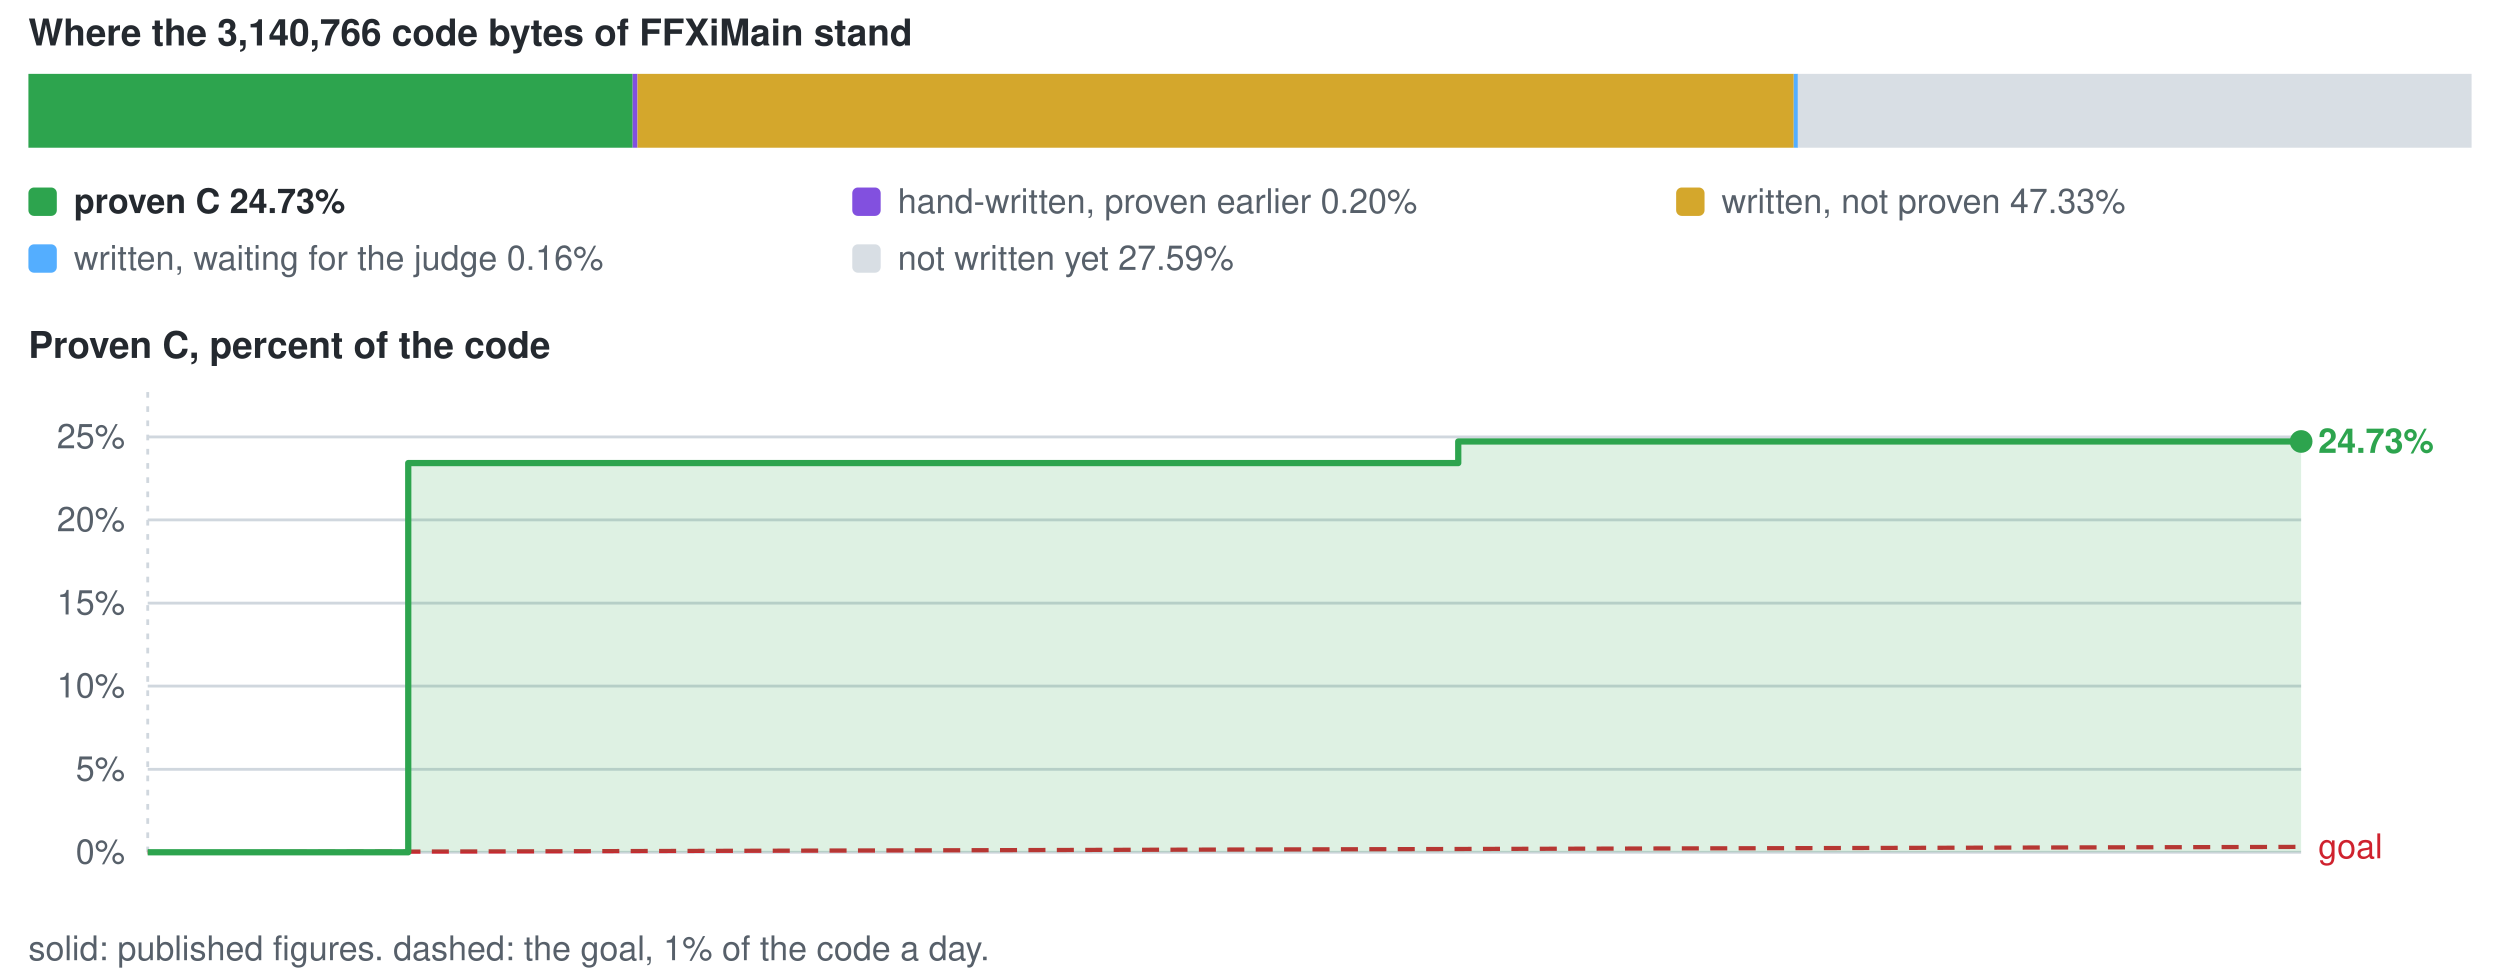
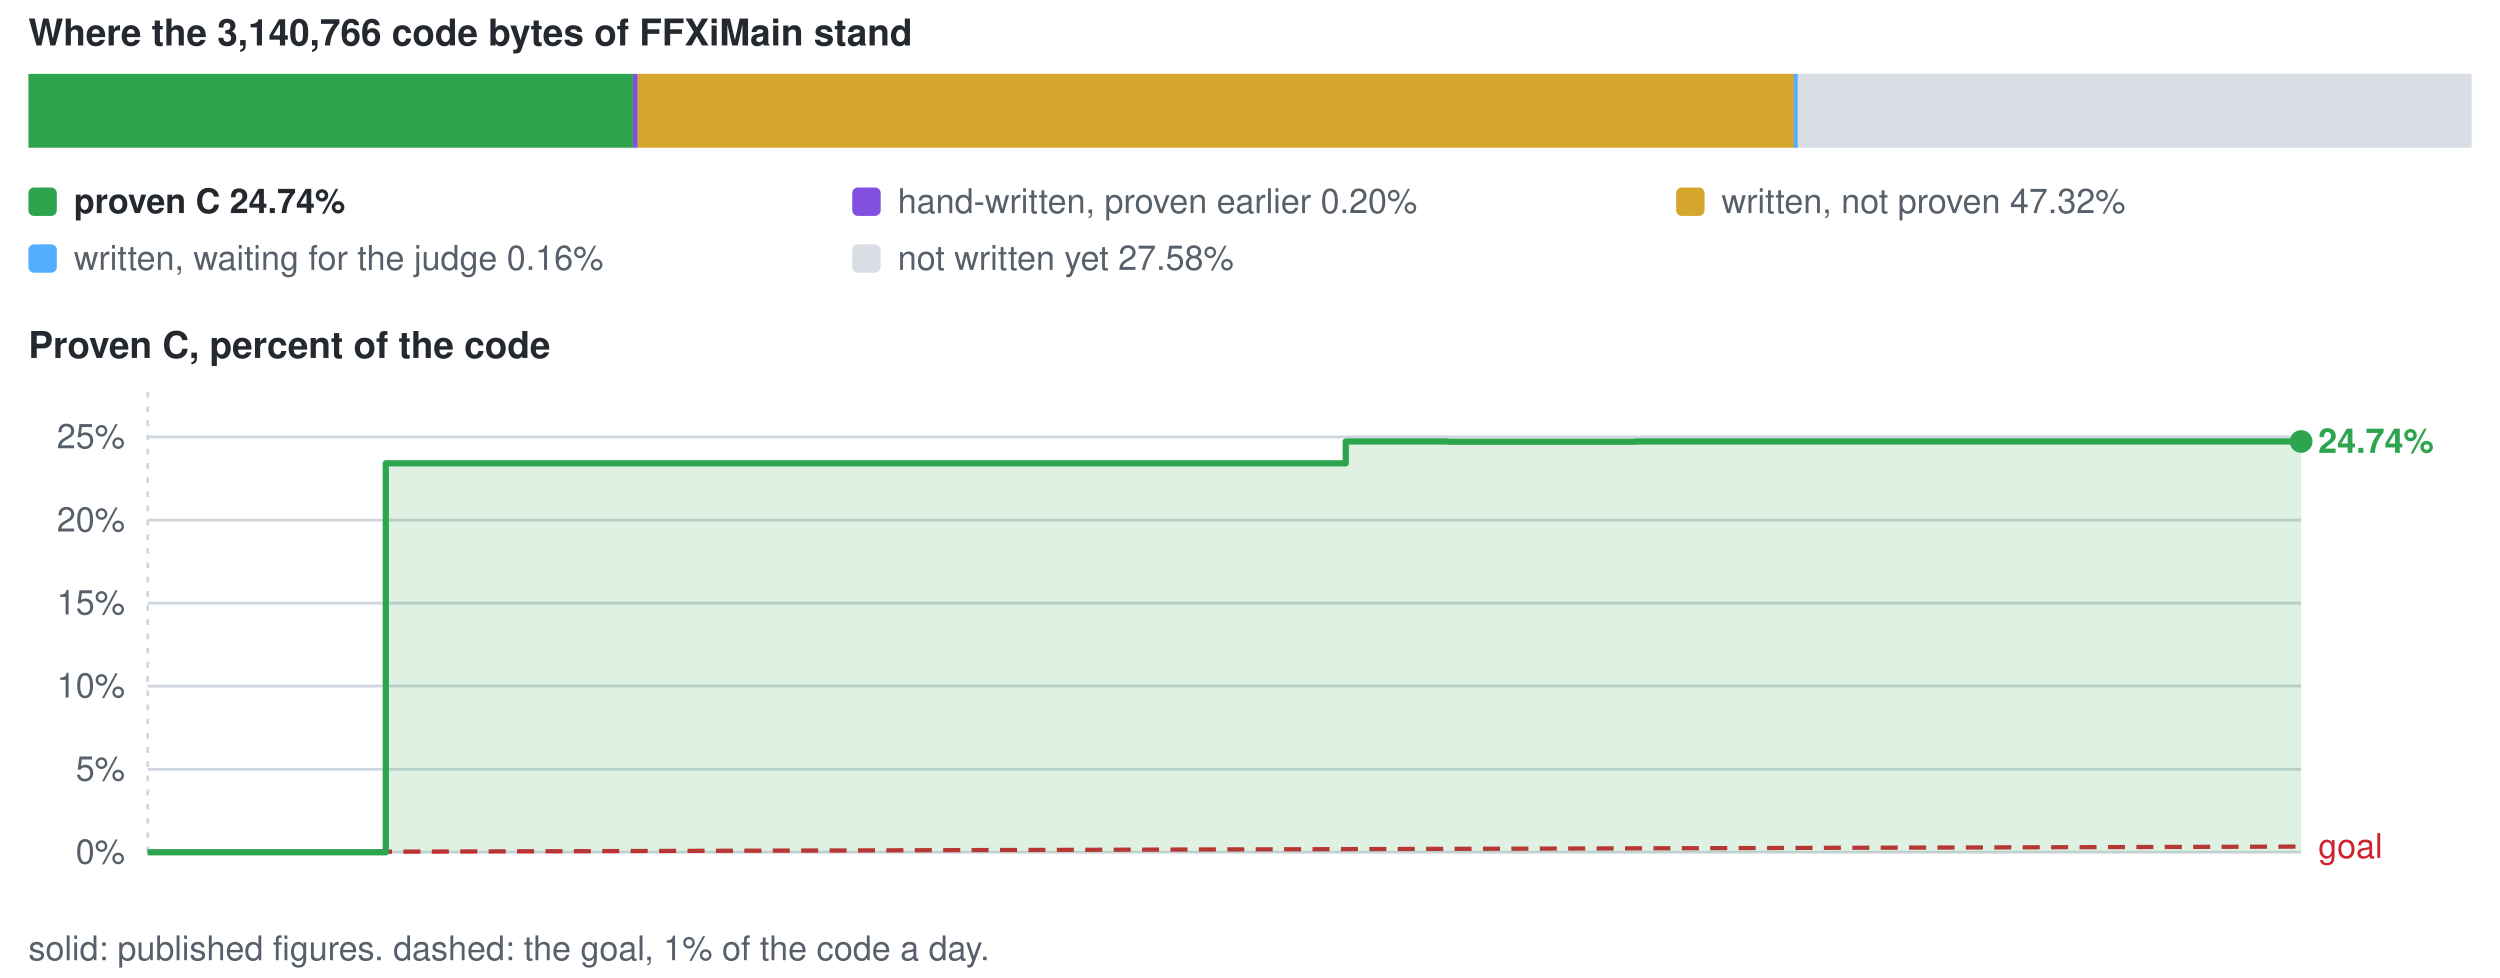
<svg xmlns="http://www.w3.org/2000/svg" viewBox="0 0 880 344" width="880" height="344" role="img" aria-label="conversion progress">
  <style>text{font-family:-apple-system,BlinkMacSystemFont,'Segoe UI',Helvetica,Arial,sans-serif;font-size:12px;fill:#57606a}.s{fill:#24292f;font-weight:600}.b{font-size:13px}</style>
  <text x="10" y="16" class="s b">Where the 3,140,766 code bytes of FFXiMain stand</text>
-   <rect x="10.0" y="26" width="212.7" height="26" fill="#2da44e" />
-   <rect x="222.7" y="26" width="1.7" height="26" fill="#8250df" />
-   <rect x="224.4" y="26" width="407.0" height="26" fill="#d4a72c" />
+   <rect x="10.0" y="26" width="212.8" height="26" fill="#2da44e" />
+   <rect x="222.8" y="26" width="1.7" height="26" fill="#8250df" />
+   <rect x="224.5" y="26" width="407.0" height="26" fill="#d4a72c" />
  <rect x="631.4" y="26" width="1.5" height="26" fill="#54aeff" />
  <rect x="632.8" y="26" width="237.2" height="26" fill="#d8dee4" />
  <rect x="10" y="66" width="10" height="10" rx="2" fill="#2da44e" />
-   <text x="26" y="75" class="s">proven C 24.73%</text>
+   <text x="26" y="75" class="s">proven C 24.74%</text>
  <rect x="300" y="66" width="10" height="10" rx="2" fill="#8250df" />
  <text x="316" y="75">hand-written, proven earlier 0.20%</text>
  <rect x="590" y="66" width="10" height="10" rx="2" fill="#d4a72c" />
-   <text x="606" y="75">written, not proven 47.33%</text>
+   <text x="606" y="75">written, not proven 47.32%</text>
  <rect x="10" y="86" width="10" height="10" rx="2" fill="#54aeff" />
  <text x="26" y="95">written, waiting for the judge 0.16%</text>
  <rect x="300" y="86" width="10" height="10" rx="2" fill="#d8dee4" />
-   <text x="316" y="95">not written yet 27.59%</text>
+   <text x="316" y="95">not written yet 27.58%</text>
  <text x="10" y="126" class="s b">Proven C, percent of the code</text>
  <line x1="52" y1="300.0" x2="810" y2="300.0" stroke="#d0d7de" stroke-width="1" />
  <text x="44" y="304.0" text-anchor="end">0%</text>
  <line x1="52" y1="270.8" x2="810" y2="270.8" stroke="#d0d7de" stroke-width="1" />
  <text x="44" y="274.8" text-anchor="end">5%</text>
  <line x1="52" y1="241.5" x2="810" y2="241.5" stroke="#d0d7de" stroke-width="1" />
  <text x="44" y="245.5" text-anchor="end">10%</text>
  <line x1="52" y1="212.3" x2="810" y2="212.3" stroke="#d0d7de" stroke-width="1" />
  <text x="44" y="216.3" text-anchor="end">15%</text>
-   <line x1="52" y1="183.0" x2="810" y2="183.0" stroke="#d0d7de" stroke-width="1" />
-   <text x="44" y="187.0" text-anchor="end">20%</text>
+   <line x1="52" y1="183.1" x2="810" y2="183.1" stroke="#d0d7de" stroke-width="1" />
+   <text x="44" y="187.1" text-anchor="end">20%</text>
  <line x1="52" y1="153.8" x2="810" y2="153.8" stroke="#d0d7de" stroke-width="1" />
  <text x="44" y="157.8" text-anchor="end">25%</text>
  <line x1="52.0" y1="138" x2="52.0" y2="300" stroke="#d0d7de" stroke-width="1" stroke-dasharray="2 3" />
-   <line x1="52.0" y1="300.0" x2="810.0" y2="298.1" stroke="#cf222e" stroke-width="1.5" stroke-dasharray="6 4" />
-   <text x="816.0" y="302.1" style="fill:#cf222e">goal</text>
-   <path d="M52.0 300.0 H143.7 V163.0 H182.0 V163.0 H246.9 V163.0 H340.7 V163.0 H513.3 V155.4 H552.7 V155.4 H624.9 V155.4 H742.2 V155.4 H810.0 V155.4 V300.0 H52.0 Z" fill="#2da44e" fill-opacity="0.16" />
-   <path d="M52.0 300.0 H143.7 V163.0 H182.0 V163.0 H246.9 V163.0 H340.7 V163.0 H513.3 V155.4 H552.7 V155.4 H624.9 V155.4 H742.2 V155.4 H810.0 V155.4" fill="none" stroke="#2da44e" stroke-width="2.2" stroke-linejoin="round" />
+   <line x1="52.0" y1="300.0" x2="810.0" y2="298.0" stroke="#cf222e" stroke-width="1.5" stroke-dasharray="6 4" />
+   <text x="816.0" y="302.0" style="fill:#cf222e">goal</text>
+   <path d="M52.0 300.0 H135.8 V163.1 H170.8 V163.1 H230.2 V163.1 H315.9 V163.1 H473.7 V155.4 H509.7 V155.5 H575.7 V155.4 H683.0 V155.4 H745.1 V155.4 H810.0 V155.4 V300.0 H52.0 Z" fill="#2da44e" fill-opacity="0.16" />
+   <path d="M52.0 300.0 H135.8 V163.1 H170.8 V163.1 H230.2 V163.1 H315.9 V163.1 H473.7 V155.4 H509.7 V155.5 H575.7 V155.4 H683.0 V155.4 H745.1 V155.4 H810.0 V155.4" fill="none" stroke="#2da44e" stroke-width="2.2" stroke-linejoin="round" />
  <circle cx="810.0" cy="155.4" r="4" fill="#2da44e" />
-   <text x="816.0" y="159.4" class="s" style="fill:#2da44e">24.73%</text>
+   <text x="816.0" y="159.4" class="s" style="fill:#2da44e">24.74%</text>
  <text x="10" y="338">solid: published figures. dashed: the goal, 1% of the code a day.</text>
</svg>
